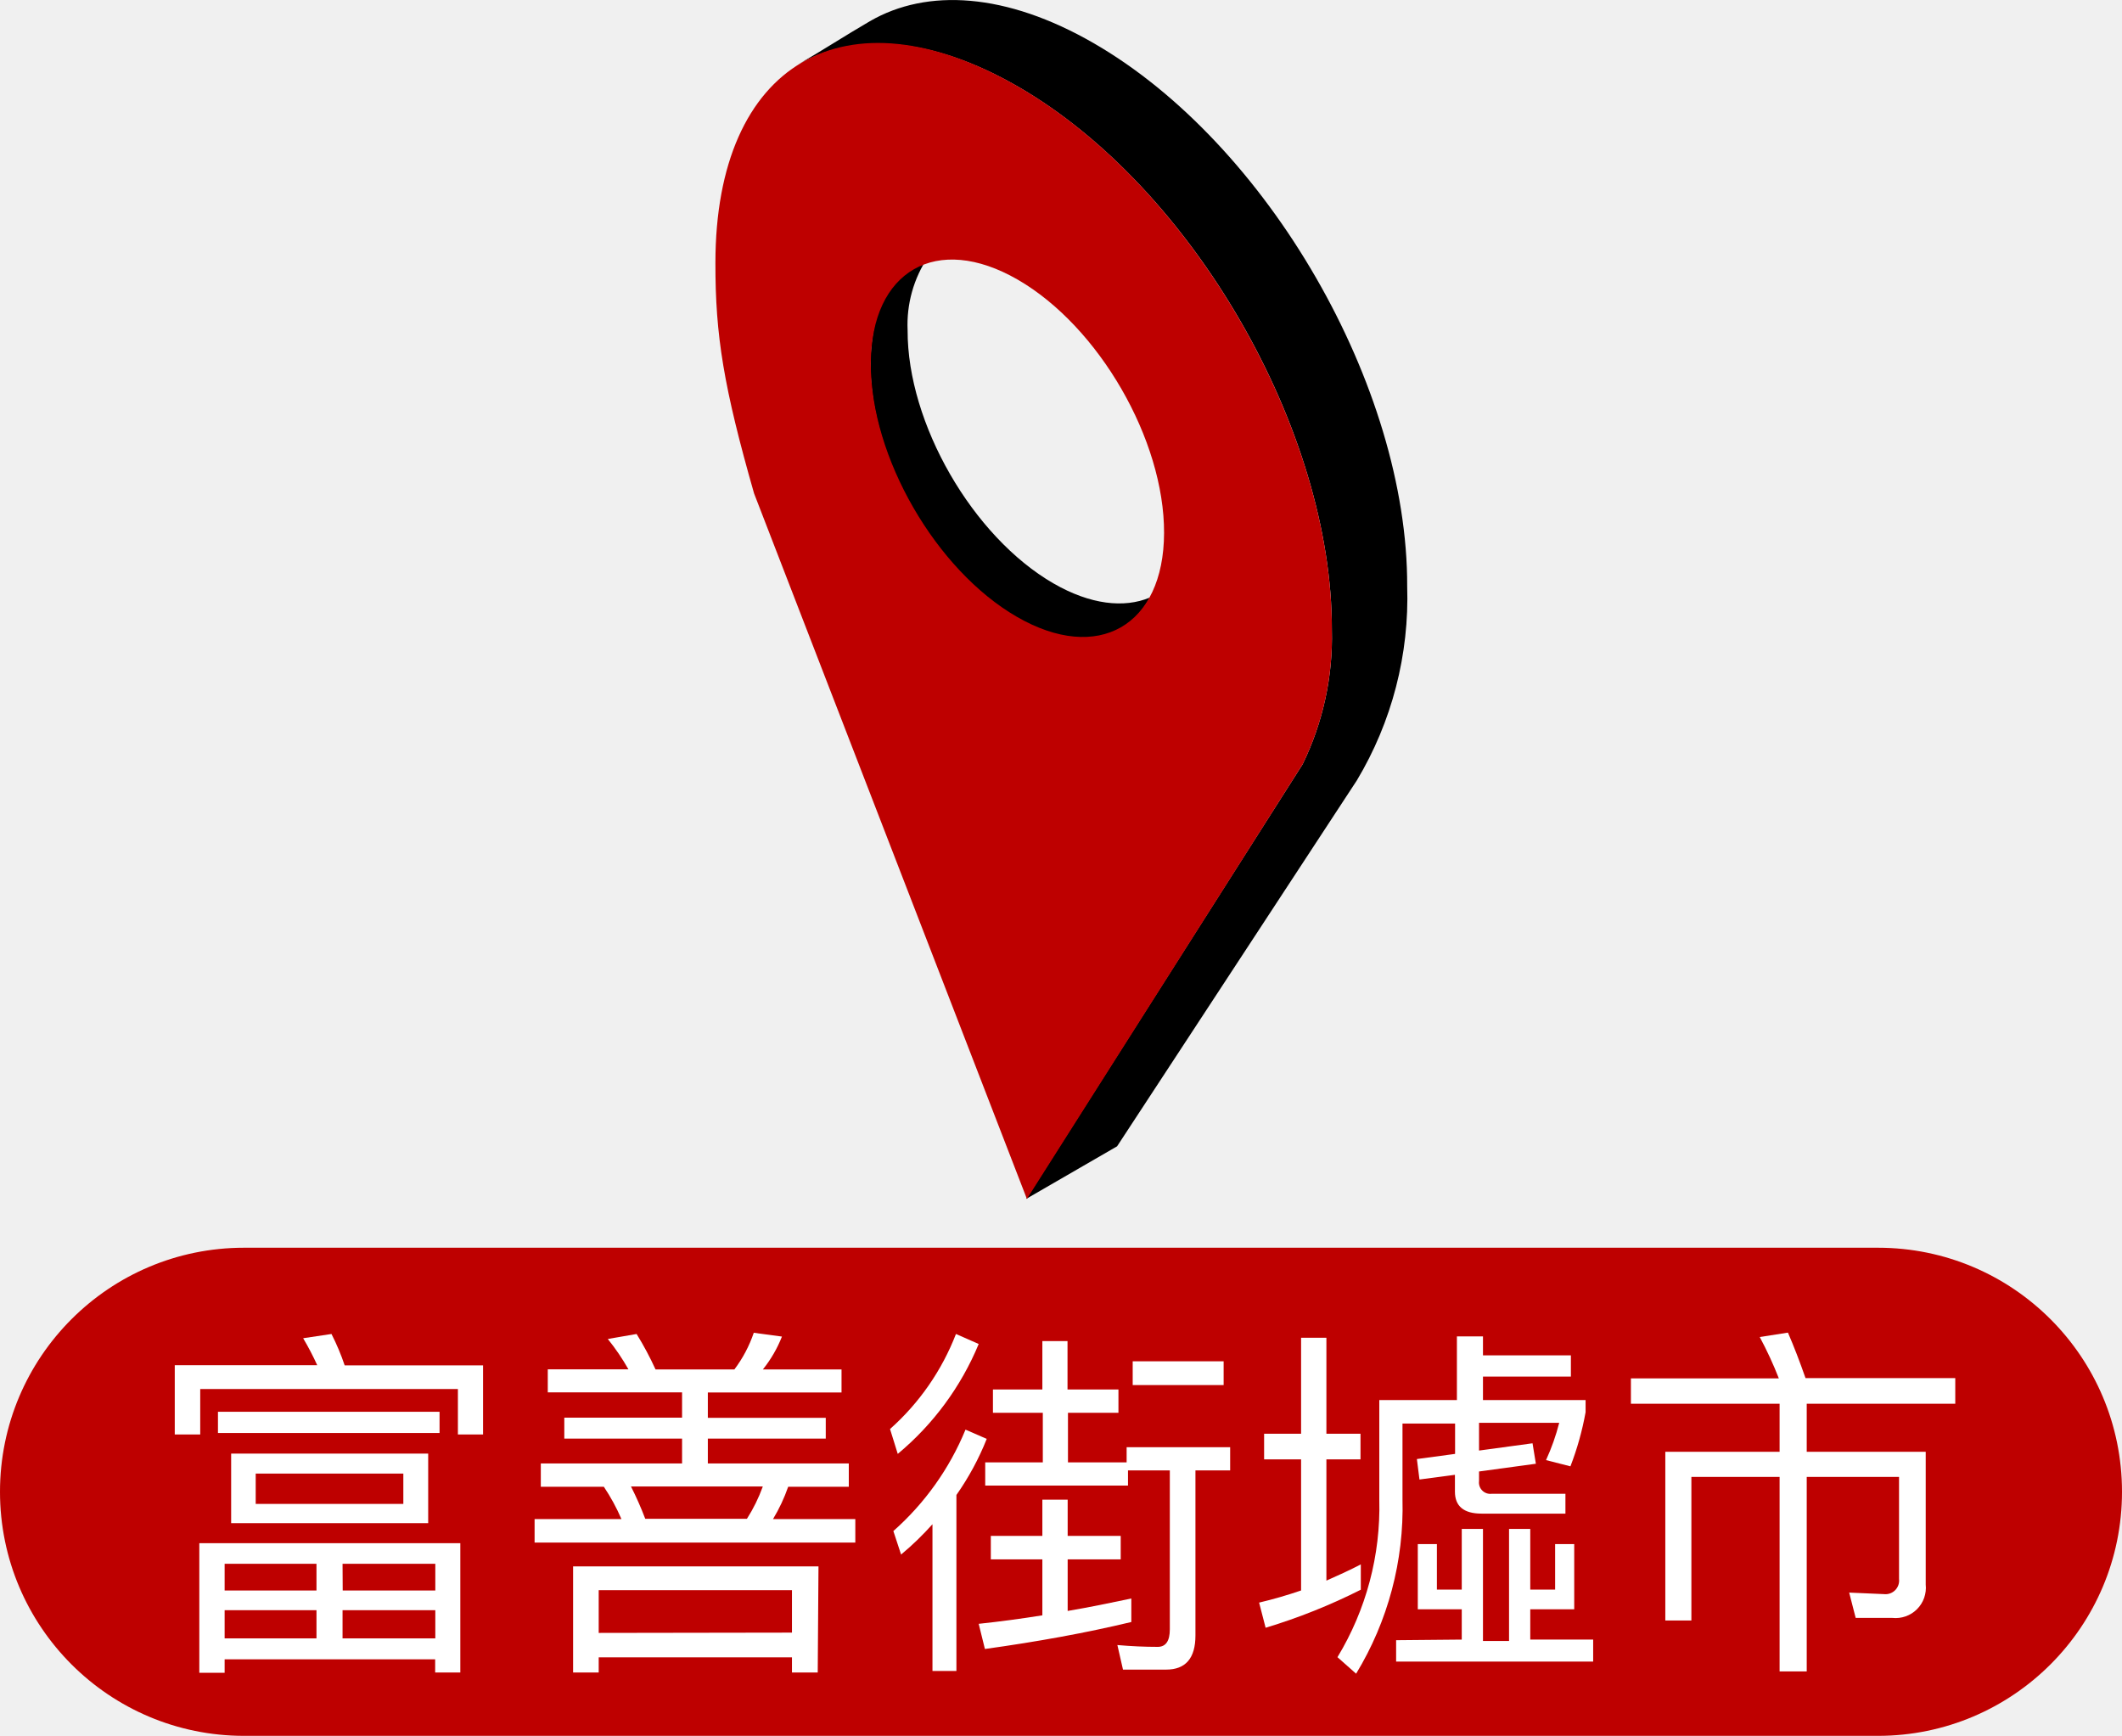
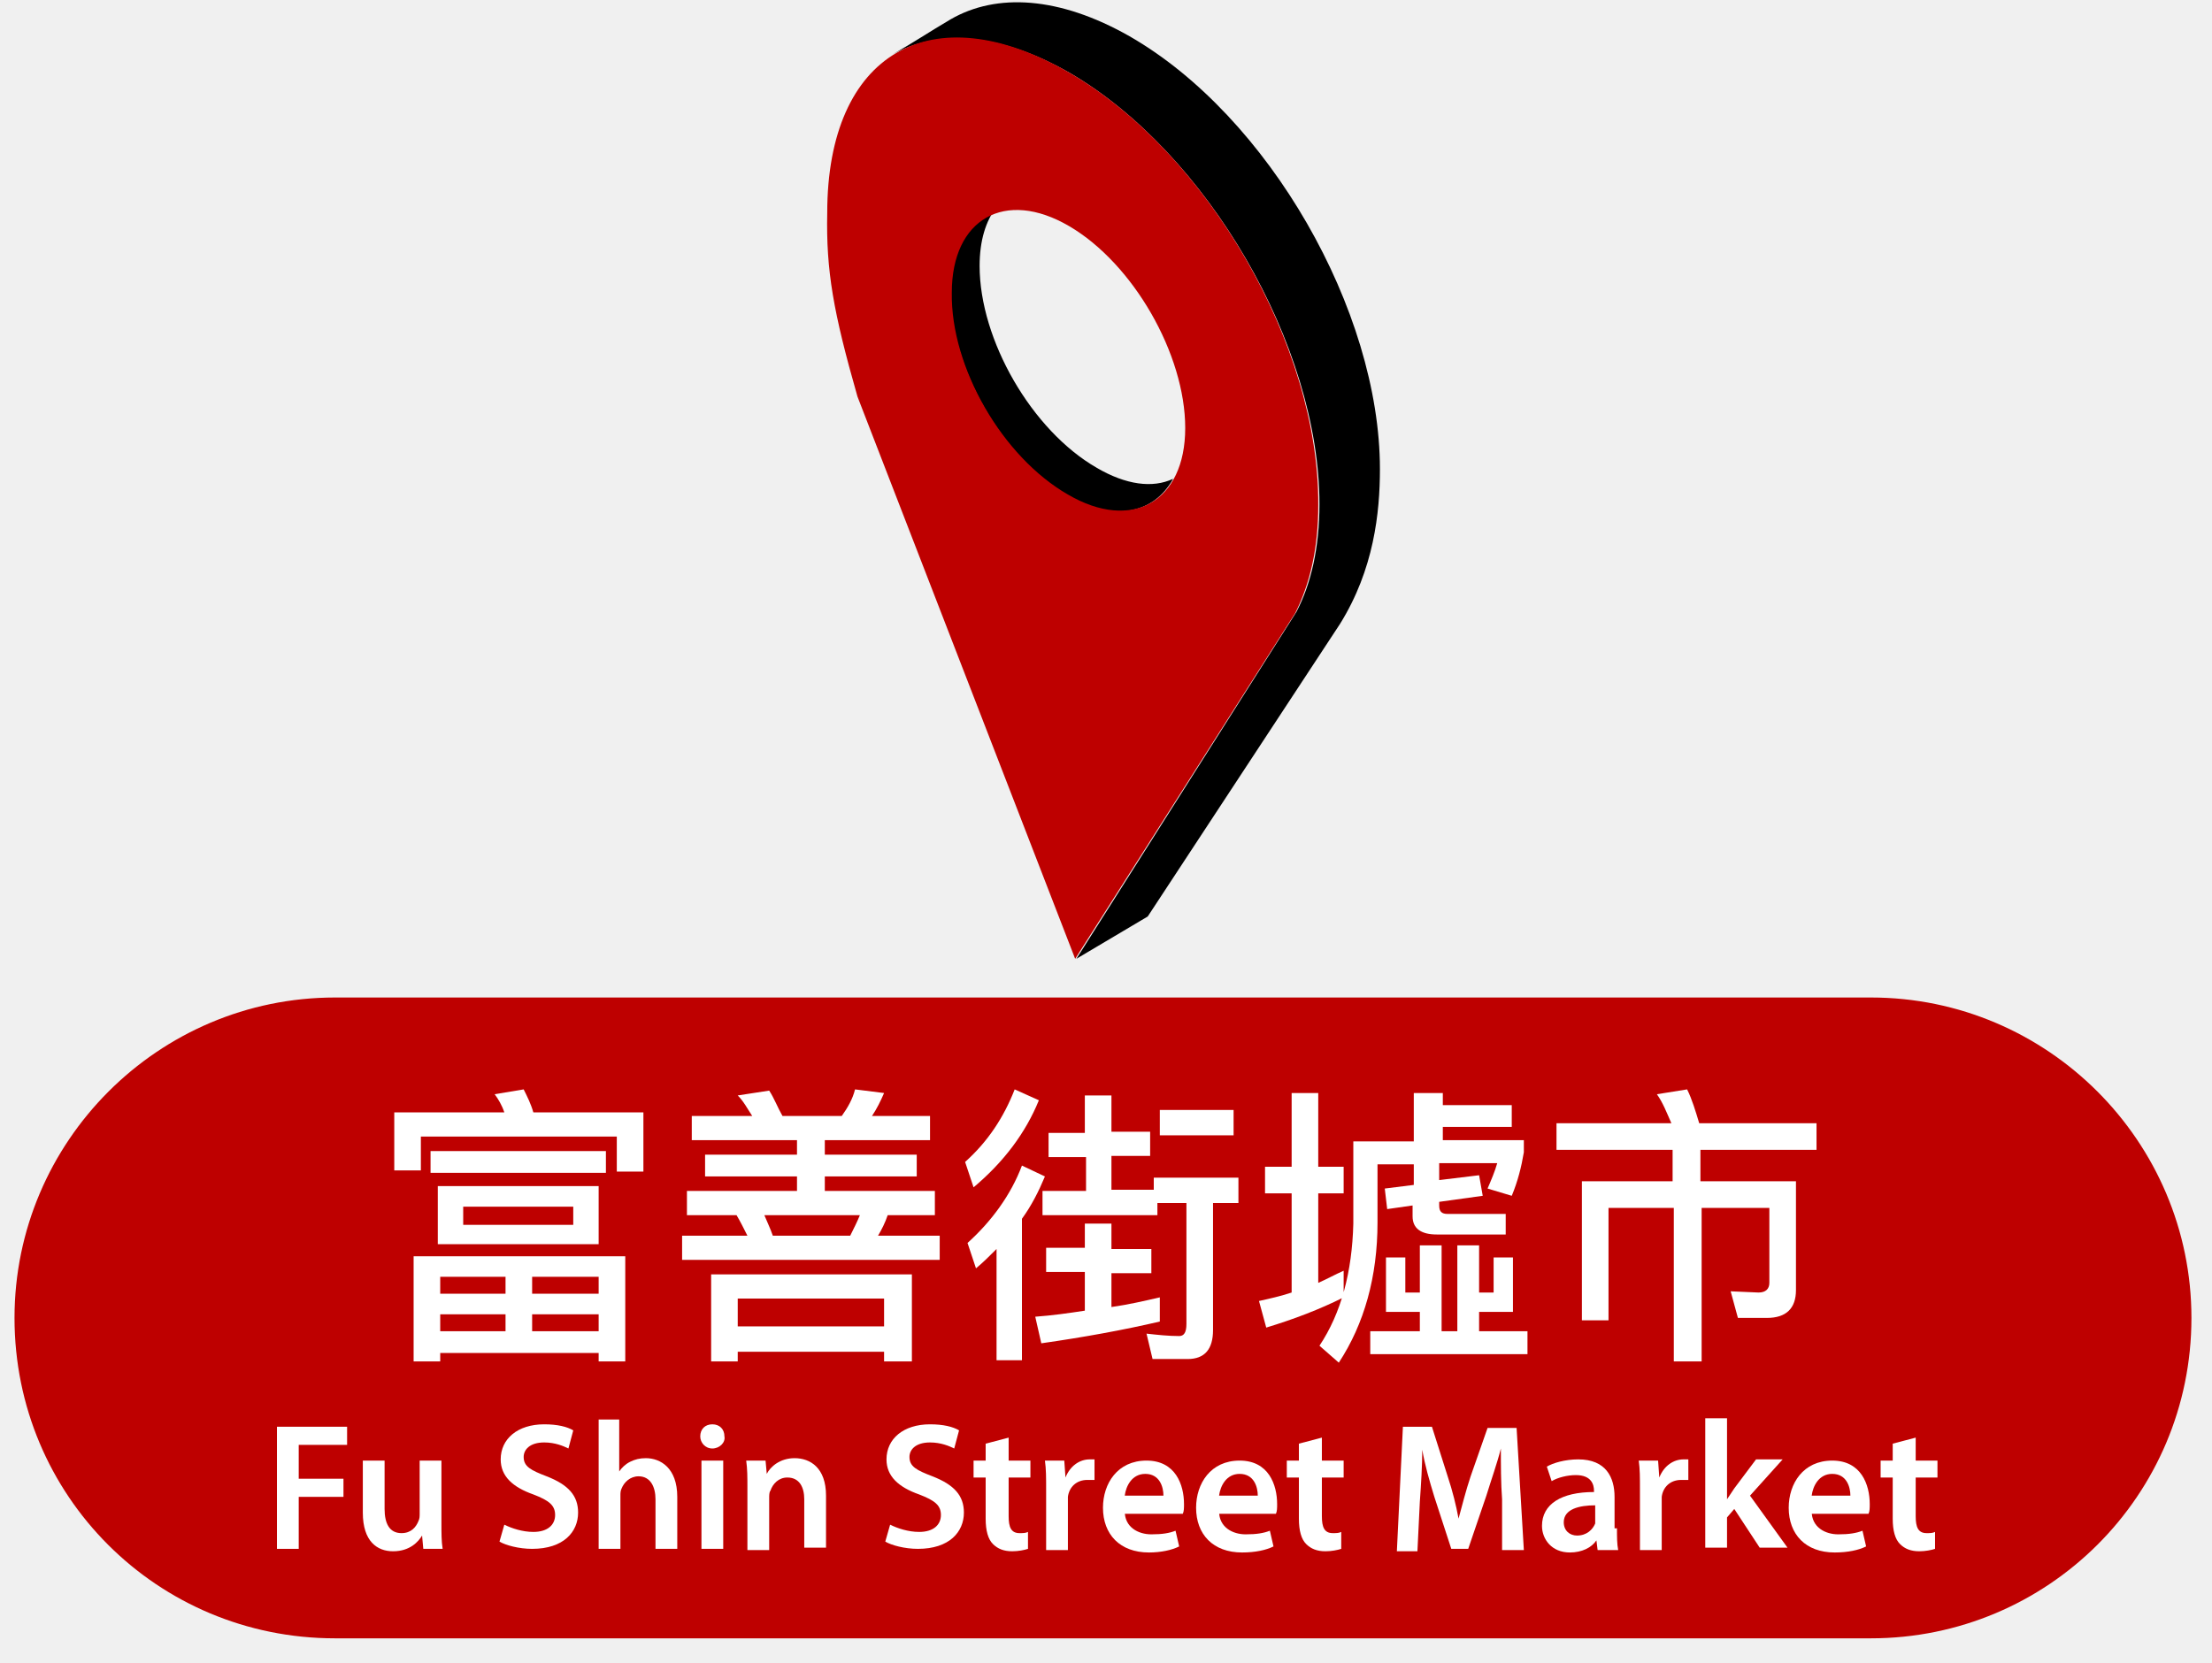
- <svg xmlns="http://www.w3.org/2000/svg" width="140" height="114.51" viewBox="0 0 140 114.51">
-   <g id="Layer_2" data-name="Layer 2">
-     <g id="Pointer">
-       <g>
-         <rect y="82.31" width="140" height="32.2" rx="16.1" style="fill: #be0000" />
-         <g>
-           <path d="M31.87,94.63H30.21v-3h-17v3H11.53V90.06h9.4A18.44,18.44,0,0,0,20,88.28L21.87,88a15.34,15.34,0,0,1,.87,2.07h9.13Zm-1.5,15.7H28.71v-.87H14.82v.89H13.15V101.8H30.37ZM29,93.13v1.4H14.38v-1.4Zm-8.12,11.79v-1.76H14.82v1.76Zm0,3.16v-1.86H14.82v1.86Zm7.37-12.19v4.59h-13V95.89Zm-1.64,1.32H16.87v2h9.74Zm-4,7.71h6.11v-1.76H22.6Zm6.11,3.16v-1.86H22.6v1.86Z" style="fill: #fff" />
-           <path d="M41.46,90.33a14.61,14.61,0,0,0-1.36-2L42,88a20.94,20.94,0,0,1,1.25,2.34h5.2a8.56,8.56,0,0,0,1.28-2.42l1.86.25a8.35,8.35,0,0,1-1.26,2.17h5.19v1.52H46.7v1.67h7.78V94.9H46.7v1.64H56v1.54H52a11.22,11.22,0,0,1-1,2.13h5.43v1.55H35.27v-1.55H41a13.17,13.17,0,0,0-1.16-2.13H35.68V96.54H45V94.9H37.23V93.52H45V91.85H36.14V90.33Zm12.49,20h-1.7v-1H39.5v1H37.81v-7H54Zm-1.7-2.63V104.9H39.5v2.82Zm-1.93-9.64H41.63a22.3,22.3,0,0,1,.94,2.13h6.71A10.74,10.74,0,0,0,50.32,98.08Z" style="fill: #fff" />
-           <path d="M64.57,88.66a18.77,18.77,0,0,1-5.34,7.25l-.51-1.64A16.21,16.21,0,0,0,63.07,88Zm.53,6.26a18,18,0,0,1-2,3.7v11.61H61.52v-9.68a19.66,19.66,0,0,1-2.07,2L58.94,101a18.12,18.12,0,0,0,4.76-6.69Zm3.67,6.4V98.93h1.67v2.39h3.5v1.55h-3.5v3.4c1.42-.24,2.82-.53,4.2-.82V107c-3,.72-6.21,1.3-9.66,1.78l-.41-1.66c1.42-.15,2.82-.34,4.2-.56v-3.69h-3.4v-1.55Zm0-9.66V88.47h1.66v3.19h3.36V93.2H70.46v3.27h3.87v-1h6.83V97H78.87v10.89c0,1.5-.65,2.25-1.93,2.25H74.09l-.37-1.62c.92.08,1.81.12,2.66.12.53,0,.8-.38.8-1.16V97H74.42v1H65V96.47H68.8V93.2H65.51V91.66ZM80.73,89.8v1.57h-6V89.8Z" style="fill: #fff" />
-           <path d="M85.84,94.58V88.25h1.67v6.33h2.25v1.69H87.51v8c.77-.34,1.52-.68,2.27-1.07v1.67a38.8,38.8,0,0,1-6.28,2.51l-.43-1.66c.94-.22,1.86-.49,2.77-.8V96.27H83.4V94.58Zm12-6.42v1.25h5.8v1.4h-5.8v1.55h6.77v.8a19.49,19.49,0,0,1-1,3.57L102,96.32a14.4,14.4,0,0,0,.87-2.46H97.58v1.83l3.53-.48.22,1.35-3.75.51v.63a.75.75,0,0,0,.85.84h4.85v1.31H97.75c-1.18,0-1.76-.49-1.76-1.45V97.29l-2.34.31-.17-1.35L96,95.91v-2H92.53v5a21.07,21.07,0,0,1-3.06,11.5l-1.23-1.09A19.09,19.09,0,0,0,91,98.93V92.36h5.12v-4.2Zm-1.4,20v-2h-2.9v-4.3h1.26v3h1.64v-4h1.4v7.39h1.72v-7.39h1.4v4h1.64v-3h1.26v4.3h-2.9v2h4.15v1.45h-13V108.2Z" style="fill: #fff" />
-           <path d="M117.36,90.93a24.93,24.93,0,0,0-1.26-2.73l1.86-.29c.39.9.78,1.91,1.16,3H129V92.6h-9.8v3.17h7.85v8.76a2,2,0,0,1-2.2,2.2h-2.42l-.43-1.67,2.29.1a.9.9,0,0,0,1-1V97.43H119.2v12.83h-1.79V97.43h-5.82v9.47h-1.72V95.77h7.54V92.6H107.6V90.93Z" style="fill: #fff" />
-         </g>
-         <g>
-           <path d="M69.51,38.49c-5.34-3.08-9.65-10.56-9.63-16.7a8.06,8.06,0,0,1,1.36-4.86c-2.36.72-3.8,3.36-3.81,7.17,0,6.14,4.3,13.62,9.64,16.7,3.89,2.25,7.25,1.53,8.79-1.38C74.16,40.13,71.94,39.89,69.51,38.49Z" />
-           <path d="M67.19,5.73C61.42,2.4,56.38,2.09,52.61,4.28c1.58-.91,3.13-1.92,4.78-2.88,3.78-2.19,9-1.88,14.77,1.45C83.62,9.46,92.88,25.5,92.84,38.67a23.45,23.45,0,0,1-3.32,12.81L73.7,75.62l-6,3.47L85.94,50.42a19.06,19.06,0,0,0,1.93-8.87C87.91,28.39,78.65,12.35,67.19,5.73Z" />
-         </g>
-         <path d="M87.87,41.55a19.06,19.06,0,0,1-1.93,8.87L67.75,79.09l-18-46.54c-2-7-2.56-10.41-2.55-15.21,0-13.17,8.57-18.22,20-11.61S87.91,28.39,87.87,41.55Zm-20.78-.86c5.35,3.09,9.69.61,9.71-5.53s-4.3-13.62-9.65-16.71-9.68-.6-9.7,5.54,4.3,13.62,9.64,16.7h0" style="fill: #be0000" />
-       </g>
-     </g>
+ <svg xmlns="http://www.w3.org/2000/svg" version="1.1" id="Layer_1" x="0px" y="0px" width="182.9px" height="137.5px" viewBox="0 0 182.9 137.5" style="enable-background:new 0 0 182.9 137.5;" xml:space="preserve">
+   <path style="fill:#BE0000;" d="M154.7,135.5h-127C13,135.5,1.2,123.7,1.2,109v0c0-14.6,11.9-26.5,26.5-26.5h127  c14.6,0,26.5,11.9,26.5,26.5v0C181.2,123.7,169.3,135.5,154.7,135.5z" />
+   <g>
+     <path style="fill:#FFFFFF;" d="M53.2,96.9H51V94H34.8v2.8h-2.2V92h9.1c-0.2-0.6-0.5-1.1-0.8-1.5l2.4-0.4c0.3,0.6,0.6,1.2,0.8,1.9   h9.1V96.9z M51.7,112.6h-2.2v-0.7H36.4v0.7h-2.2v-8.7h17.5V112.6z M50.1,95.2V97H35.6v-1.8H50.1z M49.5,98.1v4.8H36.2v-4.8H49.5z    M41.8,107v-1.4h-5.4v1.4H41.8z M41.8,110.1v-1.4h-5.4v1.4H41.8z M47.4,99.8h-9.1v1.5h9.1V99.8z M44,107h5.5v-1.4H44V107z    M49.5,110.1v-1.4H44v1.4H49.5z" />
+     <path style="fill:#FFFFFF;" d="M62.2,92.3c-0.4-0.6-0.7-1.2-1.2-1.7l2.6-0.4c0.4,0.6,0.7,1.4,1.1,2.1h4.9c0.5-0.7,0.9-1.4,1.1-2.2   l2.4,0.3c-0.3,0.7-0.6,1.3-1,1.9h4.8v2h-8.7v1.2h7.6v1.8h-7.6v1.2h9.1v2h-3.9c-0.2,0.6-0.5,1.2-0.8,1.7h5.1v2H56.4v-2h5.4   c-0.3-0.6-0.6-1.2-0.9-1.7h-4.1v-2h9.1v-1.2h-7.6v-1.8h7.6v-1.2h-8.7v-2H62.2z M75.3,112.6h-2.2v-0.8H61v0.8h-2.2v-7.2h16.6V112.6z    M73.1,109.7v-2.3H61v2.3H73.1z M71.1,100.5h-7.9c0.2,0.5,0.5,1.1,0.7,1.7h6.4C70.6,101.6,70.9,101,71.1,100.5z" />
+     <path style="fill:#FFFFFF;" d="M85.9,91c-1.1,2.7-2.9,5.1-5.4,7.2l-0.7-2.1c1.9-1.7,3.2-3.7,4.1-6L85.9,91z M86.4,97.3   c-0.5,1.2-1.1,2.4-1.9,3.5v11.7h-2.1v-9.2c-0.6,0.6-1.1,1.1-1.7,1.6l-0.7-2.1c2-1.8,3.6-4,4.5-6.4L86.4,97.3z M89.7,103.3v-2.1h2.2   v2.1h3.3v2h-3.3v2.8c1.4-0.2,2.7-0.5,4-0.8v2c-3,0.7-6.3,1.3-9.8,1.8l-0.5-2.2c1.4-0.1,2.8-0.3,4.1-0.5v-3.2h-3.2v-2H89.7z    M89.7,93.6v-3h2.2v3h3.2v2h-3.2v2.8h3.5v-1h7v2.1h-2.1V110c0,1.6-0.7,2.4-2.1,2.4h-2.9l-0.5-2.1c0.9,0.1,1.8,0.2,2.7,0.2   c0.4,0,0.6-0.3,0.6-1v-10h-2.4v1h-9.5v-2h3.6v-2.8h-3.1v-2H89.7z M102,91.8v2.1h-6.1v-2.1H102z" />
+     <path style="fill:#FFFFFF;" d="M106.8,96.5v-6.1h2.2v6.1h2.1v2.2h-2.1v7.4c0.7-0.3,1.4-0.7,2.1-1v2.2c-2,1-4.1,1.8-6.4,2.5   l-0.6-2.2c0.9-0.2,1.8-0.4,2.7-0.7v-8.2h-2.2v-2.2H106.8z M119.3,90.3v1.1h5.7v1.8h-5.7v1.1h6.7v1c-0.2,1.2-0.5,2.4-1,3.6l-2-0.6   c0.3-0.7,0.6-1.4,0.8-2.1H119v1.4l3.3-0.4l0.3,1.7l-3.6,0.5v0.3c0,0.5,0.2,0.7,0.7,0.7h4.8v1.7h-5.7c-1.3,0-2-0.5-2-1.5v-0.9   l-2.1,0.3l-0.2-1.7l2.4-0.3v-1.7h-3v4.8c0,4.5-1.1,8.4-3.2,11.6l-1.6-1.4c1.8-2.7,2.7-6.1,2.8-10.1v-6.8h5v-4H119.3z M117.4,110.1   v-1.6h-2.8V104h1.6v2.9h1.2V103h1.8v7.1h1.3V103h1.8v3.9h1.2V104h1.6v4.5h-2.8v1.6h4v1.9h-13v-1.9H117.4z" />
+     <path style="fill:#FFFFFF;" d="M138.2,92.9c-0.4-0.9-0.7-1.7-1.2-2.4l2.5-0.4c0.4,0.8,0.7,1.8,1,2.8h9.7v2.2h-9.6v2.6h7.9v9   c0,1.5-0.8,2.3-2.4,2.3h-2.4l-0.6-2.2l2.3,0.1c0.6,0,0.9-0.3,0.9-0.8v-6.2h-5.6v12.7h-2.3V99.9H133v9.3h-2.2V97.7h7.5v-2.6h-9.6   v-2.2H138.2z" />
+     <path style="fill:#FFFFFF;" d="M22.9,118h5.8v1.5h-4v2.8h3.7v1.5h-3.7v4.3h-1.8V118z" />
+     <path style="fill:#FFFFFF;" d="M36.5,125.9c0,0.9,0,1.6,0.1,2.2H35l-0.1-1.1h0c-0.3,0.5-1,1.3-2.4,1.3c-1.3,0-2.5-0.8-2.5-3.2v-4.3   h1.8v4c0,1.2,0.4,2,1.4,2c0.8,0,1.2-0.5,1.4-1c0.1-0.2,0.1-0.4,0.1-0.6v-4.4h1.8V125.9z" />
+     <path style="fill:#FFFFFF;" d="M41.7,126.1c0.6,0.3,1.5,0.6,2.4,0.6c1.2,0,1.8-0.6,1.8-1.4c0-0.8-0.5-1.2-1.8-1.7   c-1.7-0.6-2.7-1.5-2.7-2.9c0-1.7,1.4-2.9,3.6-2.9c1.1,0,1.9,0.2,2.4,0.5l-0.4,1.5c-0.4-0.2-1.1-0.5-2-0.5c-1.2,0-1.7,0.6-1.7,1.2   c0,0.8,0.6,1.1,1.9,1.6c1.8,0.7,2.6,1.6,2.6,3c0,1.6-1.2,3-3.8,3c-1.1,0-2.2-0.3-2.7-0.6L41.7,126.1z" />
+     <path style="fill:#FFFFFF;" d="M49.4,117.4h1.8v4.3h0c0.2-0.3,0.5-0.6,0.9-0.8c0.4-0.2,0.8-0.3,1.3-0.3c1.2,0,2.6,0.8,2.6,3.2v4.3   h-1.8V124c0-1-0.4-1.9-1.4-1.9c-0.7,0-1.2,0.5-1.4,1c-0.1,0.2-0.1,0.4-0.1,0.6v4.4h-1.8V117.4z" />
+     <path style="fill:#FFFFFF;" d="M58.9,119.8c-0.6,0-1-0.5-1-1c0-0.6,0.4-1,1-1c0.6,0,1,0.4,1,1C60,119.3,59.5,119.8,58.9,119.8   L58.9,119.8z M58,128.1v-7.3h1.8v7.3H58z" />
+     <path style="fill:#FFFFFF;" d="M61.8,123c0-0.8,0-1.5-0.1-2.2h1.6l0.1,1.1h0c0.3-0.6,1.1-1.3,2.3-1.3c1.3,0,2.6,0.8,2.6,3.1v4.3   h-1.8V124c0-1-0.4-1.8-1.4-1.8c-0.7,0-1.2,0.5-1.4,1.1c-0.1,0.1-0.1,0.4-0.1,0.6v4.3h-1.8V123z" />
+     <path style="fill:#FFFFFF;" d="M73.6,126.1c0.6,0.3,1.5,0.6,2.4,0.6c1.2,0,1.8-0.6,1.8-1.4c0-0.8-0.5-1.2-1.8-1.7   c-1.7-0.6-2.7-1.5-2.7-2.9c0-1.7,1.4-2.9,3.6-2.9c1.1,0,1.9,0.2,2.4,0.5l-0.4,1.5c-0.4-0.2-1.1-0.5-2-0.5c-1.2,0-1.7,0.6-1.7,1.2   c0,0.8,0.6,1.1,1.9,1.6c1.8,0.7,2.6,1.6,2.6,3c0,1.6-1.2,3-3.8,3c-1.1,0-2.2-0.3-2.7-0.6L73.6,126.1z" />
+     <path style="fill:#FFFFFF;" d="M83.4,118.9v1.9h1.8v1.4h-1.8v3.2c0,0.9,0.2,1.4,0.9,1.4c0.3,0,0.5,0,0.7-0.1l0,1.4   c-0.3,0.1-0.8,0.2-1.3,0.2c-0.7,0-1.2-0.2-1.6-0.6c-0.4-0.4-0.6-1.1-0.6-2.1v-3.4h-1v-1.4h1v-1.4L83.4,118.9z" />
+     <path style="fill:#FFFFFF;" d="M86.5,123.2c0-1,0-1.7-0.1-2.4H88l0.1,1.4h0c0.4-1,1.2-1.5,2-1.5c0.2,0,0.3,0,0.4,0v1.7   c-0.2,0-0.3,0-0.6,0c-0.9,0-1.5,0.6-1.6,1.4c0,0.2,0,0.4,0,0.6v3.8h-1.8V123.2z" />
+     <path style="fill:#FFFFFF;" d="M93,125c0,1.3,1.1,1.9,2.2,1.9c0.9,0,1.5-0.1,2-0.3l0.3,1.3c-0.6,0.3-1.5,0.5-2.5,0.5   c-2.4,0-3.8-1.5-3.8-3.7c0-2,1.2-3.9,3.6-3.9c2.4,0,3.1,2,3.1,3.6c0,0.3,0,0.6-0.1,0.8H93z M96.2,123.7c0-0.7-0.3-1.8-1.5-1.8   c-1.1,0-1.6,1-1.7,1.8H96.2z" />
+     <path style="fill:#FFFFFF;" d="M100.8,125c0,1.3,1.1,1.9,2.2,1.9c0.9,0,1.5-0.1,2-0.3l0.3,1.3c-0.6,0.3-1.5,0.5-2.6,0.5   c-2.4,0-3.8-1.5-3.8-3.7c0-2,1.2-3.9,3.6-3.9c2.4,0,3.1,2,3.1,3.6c0,0.3,0,0.6-0.1,0.8H100.8z M104,123.7c0-0.7-0.3-1.8-1.5-1.8   c-1.1,0-1.6,1-1.7,1.8H104z" />
+     <path style="fill:#FFFFFF;" d="M109.3,118.9v1.9h1.8v1.4h-1.8v3.2c0,0.9,0.2,1.4,0.9,1.4c0.3,0,0.5,0,0.7-0.1l0,1.4   c-0.3,0.1-0.8,0.2-1.3,0.2c-0.7,0-1.2-0.2-1.6-0.6c-0.4-0.4-0.6-1.1-0.6-2.1v-3.4h-1v-1.4h1v-1.4L109.3,118.9z" />
+     <path style="fill:#FFFFFF;" d="M124.2,124c-0.1-1.3-0.1-2.9-0.1-4.2h0c-0.3,1.2-0.8,2.6-1.2,3.9l-1.5,4.4h-1.4l-1.4-4.3   c-0.4-1.3-0.8-2.7-1-3.9h0c0,1.3-0.1,2.9-0.2,4.3l-0.2,4.1h-1.7L116,118h2.4l1.3,4.1c0.4,1.2,0.7,2.4,0.9,3.5h0   c0.3-1.1,0.6-2.3,1-3.5l1.4-4h2.4l0.6,10.1h-1.8L124.2,124z" />
+     <path style="fill:#FFFFFF;" d="M133.7,126.4c0,0.7,0,1.3,0.1,1.8h-1.7l-0.1-0.8h0c-0.4,0.6-1.2,1-2.2,1c-1.5,0-2.3-1.1-2.3-2.2   c0-1.8,1.6-2.8,4.3-2.8v-0.1c0-0.5-0.2-1.3-1.5-1.3c-0.7,0-1.5,0.2-2,0.5l-0.4-1.2c0.5-0.3,1.5-0.6,2.6-0.6c2.3,0,3,1.5,3,3.1   V126.4z M131.9,124.5c-1.3,0-2.6,0.3-2.6,1.4c0,0.7,0.5,1.1,1.1,1.1c0.8,0,1.3-0.5,1.5-1c0-0.1,0-0.3,0-0.4V124.5z" />
+     <path style="fill:#FFFFFF;" d="M135.6,123.2c0-1,0-1.7-0.1-2.4h1.6l0.1,1.4h0c0.4-1,1.2-1.5,2-1.5c0.2,0,0.3,0,0.4,0v1.7   c-0.2,0-0.3,0-0.6,0c-0.9,0-1.5,0.6-1.6,1.4c0,0.2,0,0.4,0,0.6v3.8h-1.8V123.2z" />
+     <path style="fill:#FFFFFF;" d="M142.8,124L142.8,124c0.2-0.3,0.4-0.6,0.6-0.9l1.8-2.4h2.2l-2.7,3l3.1,4.3h-2.3l-2.1-3.2l-0.6,0.7   v2.5H141v-10.7h1.8V124z" />
+     <path style="fill:#FFFFFF;" d="M149.8,125c0,1.3,1.1,1.9,2.2,1.9c0.9,0,1.5-0.1,2-0.3l0.3,1.3c-0.6,0.3-1.5,0.5-2.6,0.5   c-2.4,0-3.8-1.5-3.8-3.7c0-2,1.2-3.9,3.6-3.9c2.4,0,3.1,2,3.1,3.6c0,0.3,0,0.6-0.1,0.8H149.8z M153,123.7c0-0.7-0.3-1.8-1.5-1.8   c-1.1,0-1.6,1-1.7,1.8H153z" />
+     <path style="fill:#FFFFFF;" d="M158.4,118.9v1.9h1.8v1.4h-1.8v3.2c0,0.9,0.2,1.4,0.9,1.4c0.3,0,0.5,0,0.7-0.1l0,1.4   c-0.3,0.1-0.8,0.2-1.3,0.2c-0.7,0-1.2-0.2-1.6-0.6c-0.4-0.4-0.6-1.1-0.6-2.1v-3.4h-1v-1.4h1v-1.4L158.4,118.9z" />
  </g>
+   <g>
+     <path d="M90.7,38.7C85.3,35.6,81,28.1,81,22c0-2.1,0.5-3.7,1.4-4.9c-2.4,0.7-3.8,3.4-3.8,7.2c0,6.1,4.3,13.6,9.6,16.7   c3.9,2.2,7.2,1.5,8.8-1.4C95.3,40.4,93.1,40.1,90.7,38.7z" />
+     <path d="M88.4,6c-5.8-3.3-10.8-3.6-14.6-1.5c1.6-0.9,3.1-1.9,4.8-2.9c3.8-2.2,9-1.9,14.8,1.4c11.5,6.6,20.7,22.7,20.7,35.8   c0,3.6-0.5,8.3-3.3,12.8L94.9,75.8l-5.9,3.5l18.2-28.7c1.2-2.3,1.9-5.3,1.9-8.9C109.1,28.6,99.8,12.6,88.4,6z" />
+   </g>
+   <path style="fill:#BE0000;" d="M109,41.8c0,3.6-0.7,6.5-1.9,8.9L88.9,79.3l-18-46.5c-2-7-2.6-10.4-2.5-15.2c0-13.2,8.6-18.2,20-11.6  C99.8,12.6,109.1,28.6,109,41.8z M88.3,40.9c5.3,3.1,9.7,0.6,9.7-5.5c0-6.1-4.3-13.6-9.6-16.7c-5.3-3.1-9.7-0.6-9.7,5.5  C78.6,30.4,82.9,37.8,88.3,40.9L88.3,40.9" />
</svg>
